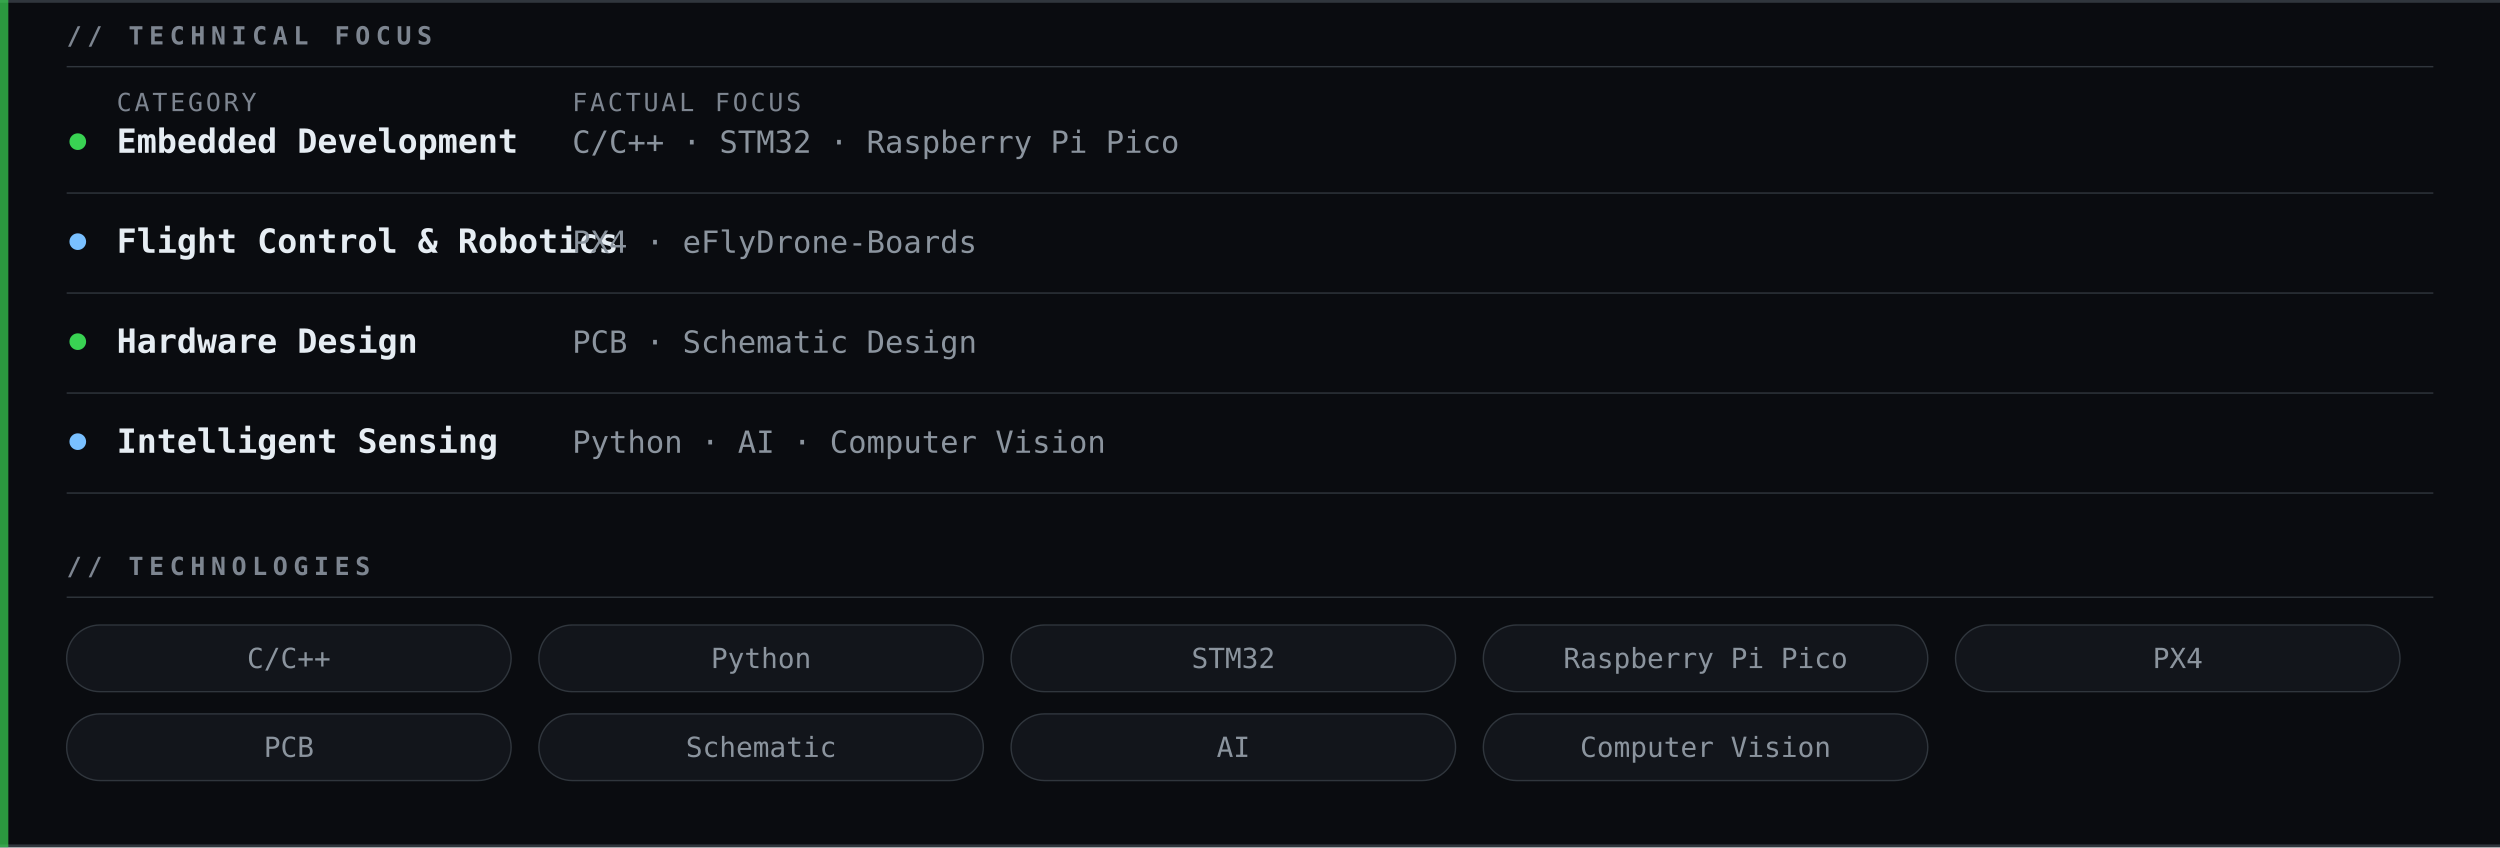
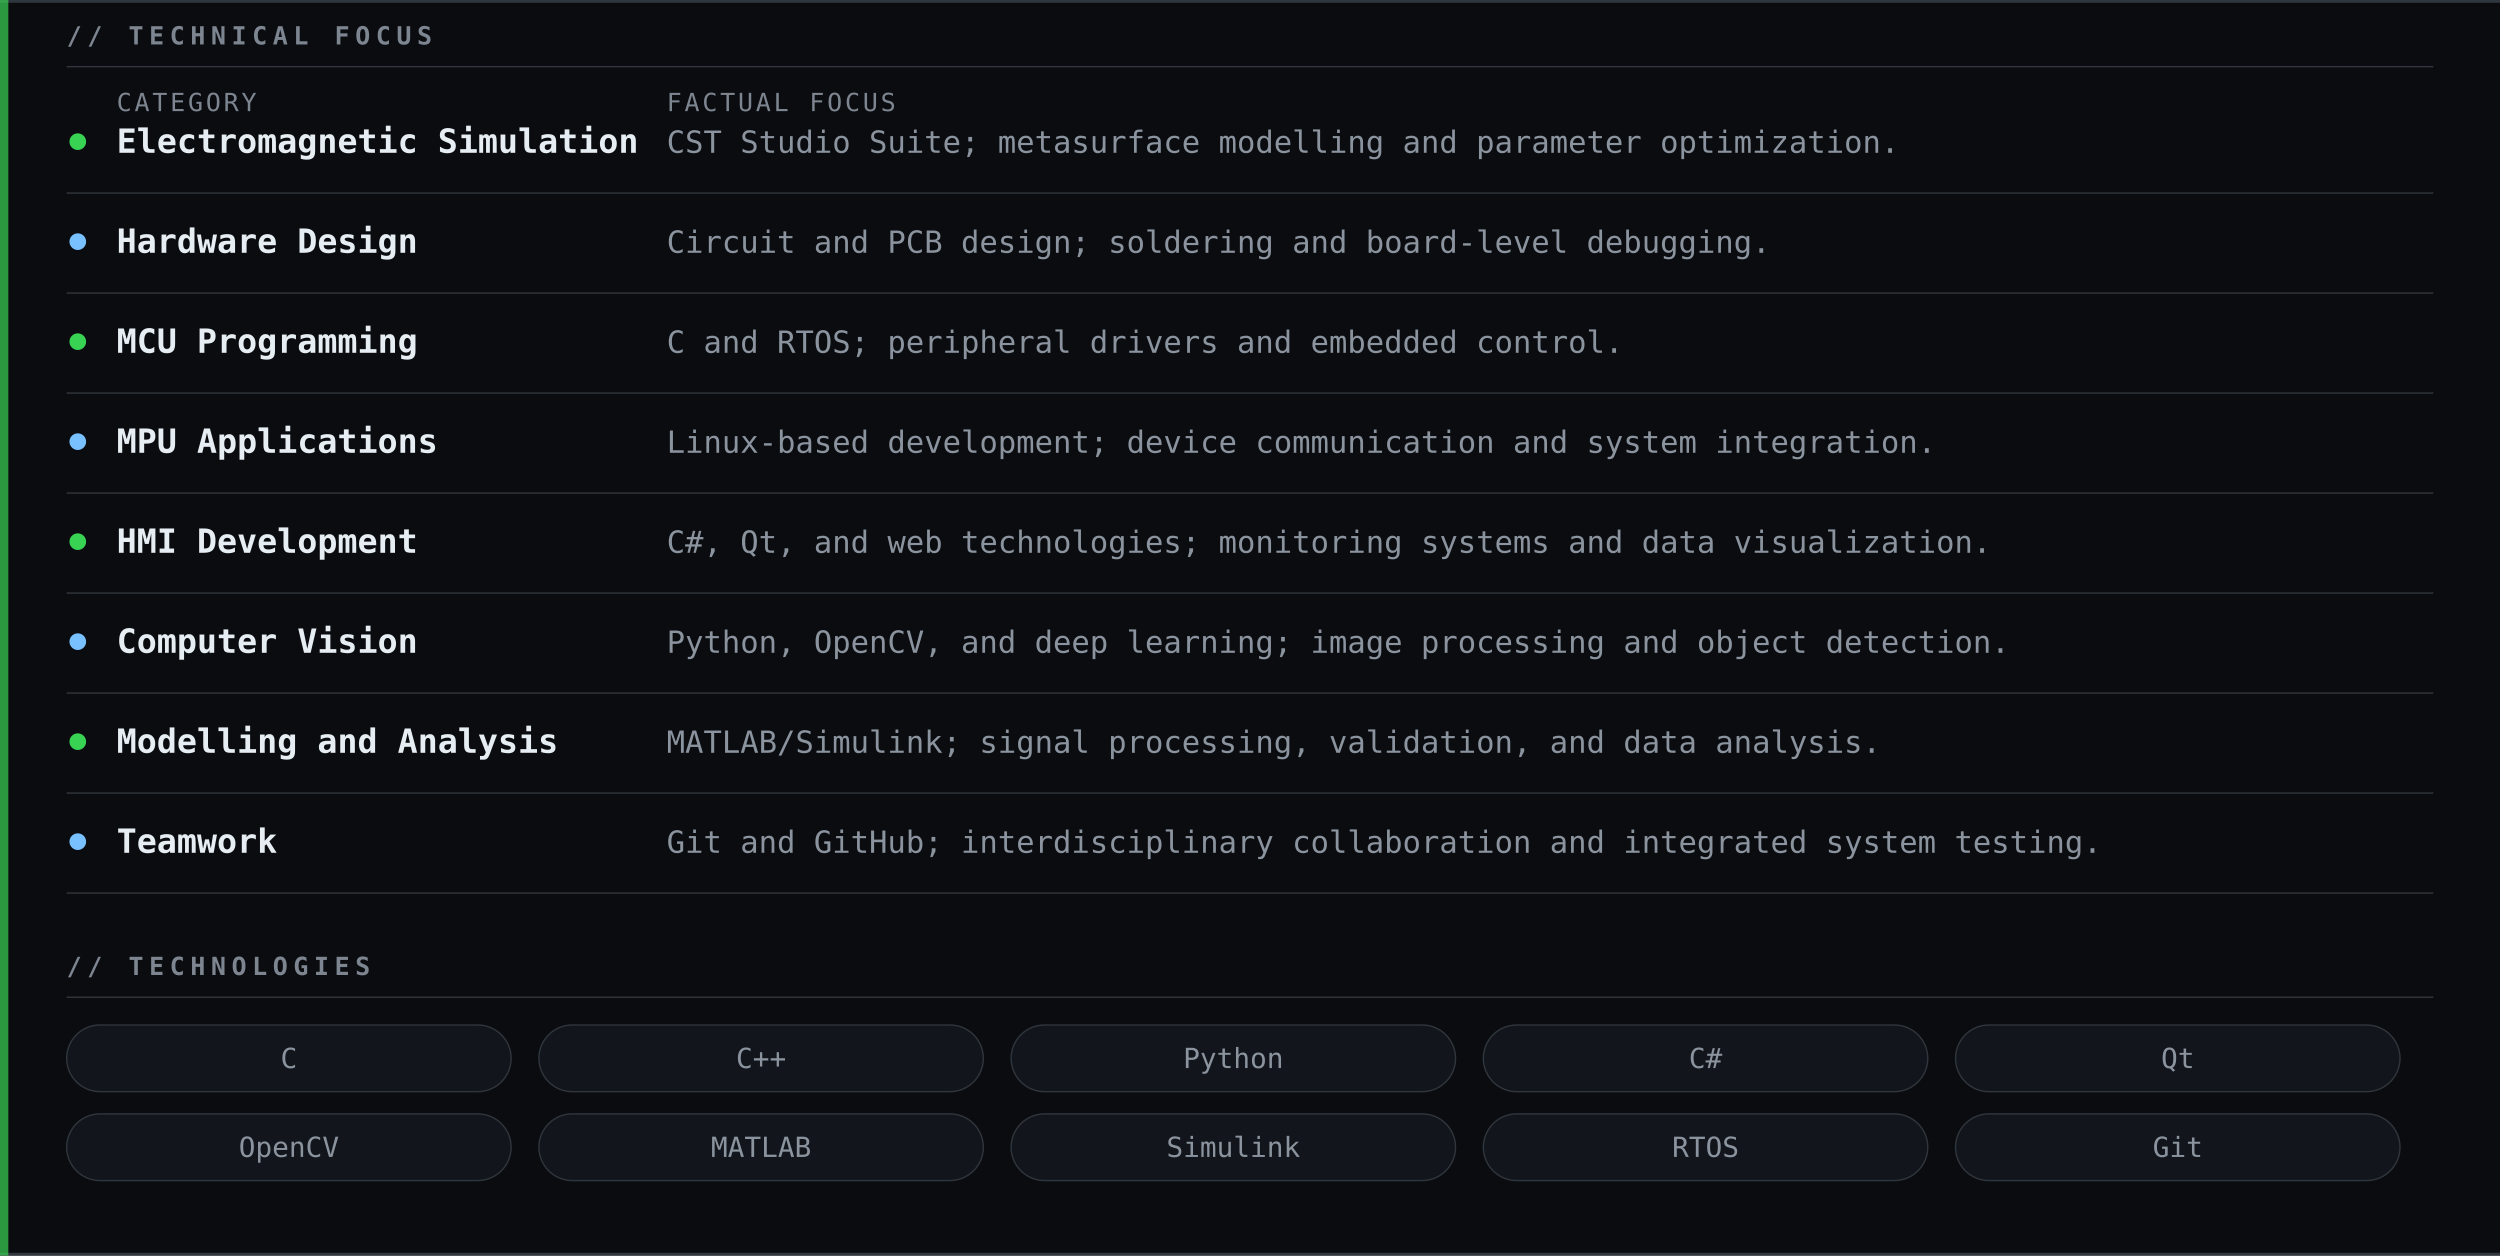
- <svg xmlns="http://www.w3.org/2000/svg" width="900" height="305" viewBox="0 0 900 305" role="img" aria-labelledby="title desc">
-   <rect width="900" height="305" fill="#0a0c10" />
-   <path d="M0 .5H900M0 304.5H900" stroke="#30363d" stroke-width="1" />
+ <svg xmlns="http://www.w3.org/2000/svg" width="900" height="452" viewBox="0 0 900 452" role="img" aria-labelledby="title desc">
+   <rect width="900" height="452" fill="#0a0c10" />
+   <path d="M0 .5H900M0 451.5H900" stroke="#30363d" stroke-width="1" />
  <text x="24" y="16" font-family="Consolas, Menlo, 'DejaVu Sans Mono', 'Courier New', monospace" font-size="9" font-weight="700" letter-spacing="2" fill="#7d8590">// TECHNICAL FOCUS</text>
  <path d="M24 24H876" stroke="#30363d" stroke-width=".5" />
  <text x="42" y="40" font-family="Consolas, Menlo, 'DejaVu Sans Mono', 'Courier New', monospace" font-size="9" letter-spacing="1" fill="#7d8590">CATEGORY</text>
-   <text x="206" y="40" font-family="Consolas, Menlo, 'DejaVu Sans Mono', 'Courier New', monospace" font-size="9" letter-spacing="1" fill="#7d8590">FACTUAL FOCUS</text>
+   <text x="240" y="40" font-family="Consolas, Menlo, 'DejaVu Sans Mono', 'Courier New', monospace" font-size="9" letter-spacing="1" fill="#7d8590">FACTUAL FOCUS</text>
  <circle cx="28" cy="51" r="3" fill="#39d353" />
-   <text x="42" y="55" font-family="Consolas, Menlo, 'DejaVu Sans Mono', 'Courier New', monospace" font-size="12" font-weight="700" fill="#e6edf3">Embedded Development</text>
-   <text x="206" y="55" font-family="Consolas, Menlo, 'DejaVu Sans Mono', 'Courier New', monospace" font-size="11" fill="#8b949e">C/C++ · STM32 · Raspberry Pi Pico</text>
+   <text x="42" y="55" font-family="Consolas, Menlo, 'DejaVu Sans Mono', 'Courier New', monospace" font-size="12" font-weight="700" fill="#e6edf3">Electromagnetic Simulation</text>
+   <text x="240" y="55" font-family="Consolas, Menlo, 'DejaVu Sans Mono', 'Courier New', monospace" font-size="11" fill="#8b949e">CST Studio Suite; metasurface modelling and parameter optimization.</text>
  <path d="M24 69.5H876" stroke="#30363d" stroke-width=".5" />
  <circle cx="28" cy="87" r="3" fill="#79c0ff" />
-   <text x="42" y="91" font-family="Consolas, Menlo, 'DejaVu Sans Mono', 'Courier New', monospace" font-size="12" font-weight="700" fill="#e6edf3">Flight Control &amp; Robotics</text>
-   <text x="206" y="91" font-family="Consolas, Menlo, 'DejaVu Sans Mono', 'Courier New', monospace" font-size="11" fill="#8b949e">PX4 · eFlyDrone-Boards</text>
+   <text x="42" y="91" font-family="Consolas, Menlo, 'DejaVu Sans Mono', 'Courier New', monospace" font-size="12" font-weight="700" fill="#e6edf3">Hardware Design</text>
+   <text x="240" y="91" font-family="Consolas, Menlo, 'DejaVu Sans Mono', 'Courier New', monospace" font-size="11" fill="#8b949e">Circuit and PCB design; soldering and board-level debugging.</text>
  <path d="M24 105.5H876" stroke="#30363d" stroke-width=".5" />
  <circle cx="28" cy="123" r="3" fill="#39d353" />
-   <text x="42" y="127" font-family="Consolas, Menlo, 'DejaVu Sans Mono', 'Courier New', monospace" font-size="12" font-weight="700" fill="#e6edf3">Hardware Design</text>
-   <text x="206" y="127" font-family="Consolas, Menlo, 'DejaVu Sans Mono', 'Courier New', monospace" font-size="11" fill="#8b949e">PCB · Schematic Design</text>
+   <text x="42" y="127" font-family="Consolas, Menlo, 'DejaVu Sans Mono', 'Courier New', monospace" font-size="12" font-weight="700" fill="#e6edf3">MCU Programming</text>
+   <text x="240" y="127" font-family="Consolas, Menlo, 'DejaVu Sans Mono', 'Courier New', monospace" font-size="11" fill="#8b949e">C and RTOS; peripheral drivers and embedded control.</text>
  <path d="M24 141.5H876" stroke="#30363d" stroke-width=".5" />
  <circle cx="28" cy="159" r="3" fill="#79c0ff" />
-   <text x="42" y="163" font-family="Consolas, Menlo, 'DejaVu Sans Mono', 'Courier New', monospace" font-size="12" font-weight="700" fill="#e6edf3">Intelligent Sensing</text>
-   <text x="206" y="163" font-family="Consolas, Menlo, 'DejaVu Sans Mono', 'Courier New', monospace" font-size="11" fill="#8b949e">Python · AI · Computer Vision</text>
+   <text x="42" y="163" font-family="Consolas, Menlo, 'DejaVu Sans Mono', 'Courier New', monospace" font-size="12" font-weight="700" fill="#e6edf3">MPU Applications</text>
+   <text x="240" y="163" font-family="Consolas, Menlo, 'DejaVu Sans Mono', 'Courier New', monospace" font-size="11" fill="#8b949e">Linux-based development; device communication and system integration.</text>
  <path d="M24 177.5H876" stroke="#30363d" stroke-width=".5" />
-   <text x="24" y="207" font-family="Consolas, Menlo, 'DejaVu Sans Mono', 'Courier New', monospace" font-size="9" font-weight="700" letter-spacing="2" fill="#7d8590">// TECHNOLOGIES</text>
-   <path d="M24 215H876" stroke="#30363d" stroke-width=".5" />
-   <rect x="24" y="225" width="160" height="24" rx="12" fill="#12151b" stroke="#30363d" stroke-width=".5" />
-   <text x="104" y="240.5" text-anchor="middle" font-family="Consolas, Menlo, 'DejaVu Sans Mono', 'Courier New', monospace" font-size="10" fill="#8b949e">C/C++</text>
-   <rect x="194" y="225" width="160" height="24" rx="12" fill="#12151b" stroke="#30363d" stroke-width=".5" />
-   <text x="274" y="240.5" text-anchor="middle" font-family="Consolas, Menlo, 'DejaVu Sans Mono', 'Courier New', monospace" font-size="10" fill="#8b949e">Python</text>
-   <rect x="364" y="225" width="160" height="24" rx="12" fill="#12151b" stroke="#30363d" stroke-width=".5" />
-   <text x="444" y="240.5" text-anchor="middle" font-family="Consolas, Menlo, 'DejaVu Sans Mono', 'Courier New', monospace" font-size="10" fill="#8b949e">STM32</text>
-   <rect x="534" y="225" width="160" height="24" rx="12" fill="#12151b" stroke="#30363d" stroke-width=".5" />
-   <text x="614" y="240.5" text-anchor="middle" font-family="Consolas, Menlo, 'DejaVu Sans Mono', 'Courier New', monospace" font-size="10" fill="#8b949e">Raspberry Pi Pico</text>
-   <rect x="704" y="225" width="160" height="24" rx="12" fill="#12151b" stroke="#30363d" stroke-width=".5" />
-   <text x="784" y="240.5" text-anchor="middle" font-family="Consolas, Menlo, 'DejaVu Sans Mono', 'Courier New', monospace" font-size="10" fill="#8b949e">PX4</text>
-   <rect x="24" y="257" width="160" height="24" rx="12" fill="#12151b" stroke="#30363d" stroke-width=".5" />
-   <text x="104" y="272.5" text-anchor="middle" font-family="Consolas, Menlo, 'DejaVu Sans Mono', 'Courier New', monospace" font-size="10" fill="#8b949e">PCB</text>
-   <rect x="194" y="257" width="160" height="24" rx="12" fill="#12151b" stroke="#30363d" stroke-width=".5" />
-   <text x="274" y="272.5" text-anchor="middle" font-family="Consolas, Menlo, 'DejaVu Sans Mono', 'Courier New', monospace" font-size="10" fill="#8b949e">Schematic</text>
-   <rect x="364" y="257" width="160" height="24" rx="12" fill="#12151b" stroke="#30363d" stroke-width=".5" />
-   <text x="444" y="272.5" text-anchor="middle" font-family="Consolas, Menlo, 'DejaVu Sans Mono', 'Courier New', monospace" font-size="10" fill="#8b949e">AI</text>
-   <rect x="534" y="257" width="160" height="24" rx="12" fill="#12151b" stroke="#30363d" stroke-width=".5" />
-   <text x="614" y="272.5" text-anchor="middle" font-family="Consolas, Menlo, 'DejaVu Sans Mono', 'Courier New', monospace" font-size="10" fill="#8b949e">Computer Vision</text>
-   <rect width="3" height="305" fill="#39d353" opacity=".7" />
+   <circle cx="28" cy="195" r="3" fill="#39d353" />
+   <text x="42" y="199" font-family="Consolas, Menlo, 'DejaVu Sans Mono', 'Courier New', monospace" font-size="12" font-weight="700" fill="#e6edf3">HMI Development</text>
+   <text x="240" y="199" font-family="Consolas, Menlo, 'DejaVu Sans Mono', 'Courier New', monospace" font-size="11" fill="#8b949e">C#, Qt, and web technologies; monitoring systems and data visualization.</text>
+   <path d="M24 213.5H876" stroke="#30363d" stroke-width=".5" />
+   <circle cx="28" cy="231" r="3" fill="#79c0ff" />
+   <text x="42" y="235" font-family="Consolas, Menlo, 'DejaVu Sans Mono', 'Courier New', monospace" font-size="12" font-weight="700" fill="#e6edf3">Computer Vision</text>
+   <text x="240" y="235" font-family="Consolas, Menlo, 'DejaVu Sans Mono', 'Courier New', monospace" font-size="11" fill="#8b949e">Python, OpenCV, and deep learning; image processing and object detection.</text>
+   <path d="M24 249.5H876" stroke="#30363d" stroke-width=".5" />
+   <circle cx="28" cy="267" r="3" fill="#39d353" />
+   <text x="42" y="271" font-family="Consolas, Menlo, 'DejaVu Sans Mono', 'Courier New', monospace" font-size="12" font-weight="700" fill="#e6edf3">Modelling and Analysis</text>
+   <text x="240" y="271" font-family="Consolas, Menlo, 'DejaVu Sans Mono', 'Courier New', monospace" font-size="11" fill="#8b949e">MATLAB/Simulink; signal processing, validation, and data analysis.</text>
+   <path d="M24 285.5H876" stroke="#30363d" stroke-width=".5" />
+   <circle cx="28" cy="303" r="3" fill="#79c0ff" />
+   <text x="42" y="307" font-family="Consolas, Menlo, 'DejaVu Sans Mono', 'Courier New', monospace" font-size="12" font-weight="700" fill="#e6edf3">Teamwork</text>
+   <text x="240" y="307" font-family="Consolas, Menlo, 'DejaVu Sans Mono', 'Courier New', monospace" font-size="11" fill="#8b949e">Git and GitHub; interdisciplinary collaboration and integrated system testing.</text>
+   <path d="M24 321.5H876" stroke="#30363d" stroke-width=".5" />
+   <text x="24" y="351" font-family="Consolas, Menlo, 'DejaVu Sans Mono', 'Courier New', monospace" font-size="9" font-weight="700" letter-spacing="2" fill="#7d8590">// TECHNOLOGIES</text>
+   <path d="M24 359H876" stroke="#30363d" stroke-width=".5" />
+   <rect x="24" y="369" width="160" height="24" rx="12" fill="#12151b" stroke="#30363d" stroke-width=".5" />
+   <text x="104" y="384.5" text-anchor="middle" font-family="Consolas, Menlo, 'DejaVu Sans Mono', 'Courier New', monospace" font-size="10" fill="#8b949e">C</text>
+   <rect x="194" y="369" width="160" height="24" rx="12" fill="#12151b" stroke="#30363d" stroke-width=".5" />
+   <text x="274" y="384.5" text-anchor="middle" font-family="Consolas, Menlo, 'DejaVu Sans Mono', 'Courier New', monospace" font-size="10" fill="#8b949e">C++</text>
+   <rect x="364" y="369" width="160" height="24" rx="12" fill="#12151b" stroke="#30363d" stroke-width=".5" />
+   <text x="444" y="384.5" text-anchor="middle" font-family="Consolas, Menlo, 'DejaVu Sans Mono', 'Courier New', monospace" font-size="10" fill="#8b949e">Python</text>
+   <rect x="534" y="369" width="160" height="24" rx="12" fill="#12151b" stroke="#30363d" stroke-width=".5" />
+   <text x="614" y="384.5" text-anchor="middle" font-family="Consolas, Menlo, 'DejaVu Sans Mono', 'Courier New', monospace" font-size="10" fill="#8b949e">C#</text>
+   <rect x="704" y="369" width="160" height="24" rx="12" fill="#12151b" stroke="#30363d" stroke-width=".5" />
+   <text x="784" y="384.5" text-anchor="middle" font-family="Consolas, Menlo, 'DejaVu Sans Mono', 'Courier New', monospace" font-size="10" fill="#8b949e">Qt</text>
+   <rect x="24" y="401" width="160" height="24" rx="12" fill="#12151b" stroke="#30363d" stroke-width=".5" />
+   <text x="104" y="416.5" text-anchor="middle" font-family="Consolas, Menlo, 'DejaVu Sans Mono', 'Courier New', monospace" font-size="10" fill="#8b949e">OpenCV</text>
+   <rect x="194" y="401" width="160" height="24" rx="12" fill="#12151b" stroke="#30363d" stroke-width=".5" />
+   <text x="274" y="416.5" text-anchor="middle" font-family="Consolas, Menlo, 'DejaVu Sans Mono', 'Courier New', monospace" font-size="10" fill="#8b949e">MATLAB</text>
+   <rect x="364" y="401" width="160" height="24" rx="12" fill="#12151b" stroke="#30363d" stroke-width=".5" />
+   <text x="444" y="416.5" text-anchor="middle" font-family="Consolas, Menlo, 'DejaVu Sans Mono', 'Courier New', monospace" font-size="10" fill="#8b949e">Simulink</text>
+   <rect x="534" y="401" width="160" height="24" rx="12" fill="#12151b" stroke="#30363d" stroke-width=".5" />
+   <text x="614" y="416.5" text-anchor="middle" font-family="Consolas, Menlo, 'DejaVu Sans Mono', 'Courier New', monospace" font-size="10" fill="#8b949e">RTOS</text>
+   <rect x="704" y="401" width="160" height="24" rx="12" fill="#12151b" stroke="#30363d" stroke-width=".5" />
+   <text x="784" y="416.5" text-anchor="middle" font-family="Consolas, Menlo, 'DejaVu Sans Mono', 'Courier New', monospace" font-size="10" fill="#8b949e">Git</text>
+   <rect width="3" height="452" fill="#39d353" opacity=".7" />
</svg>
